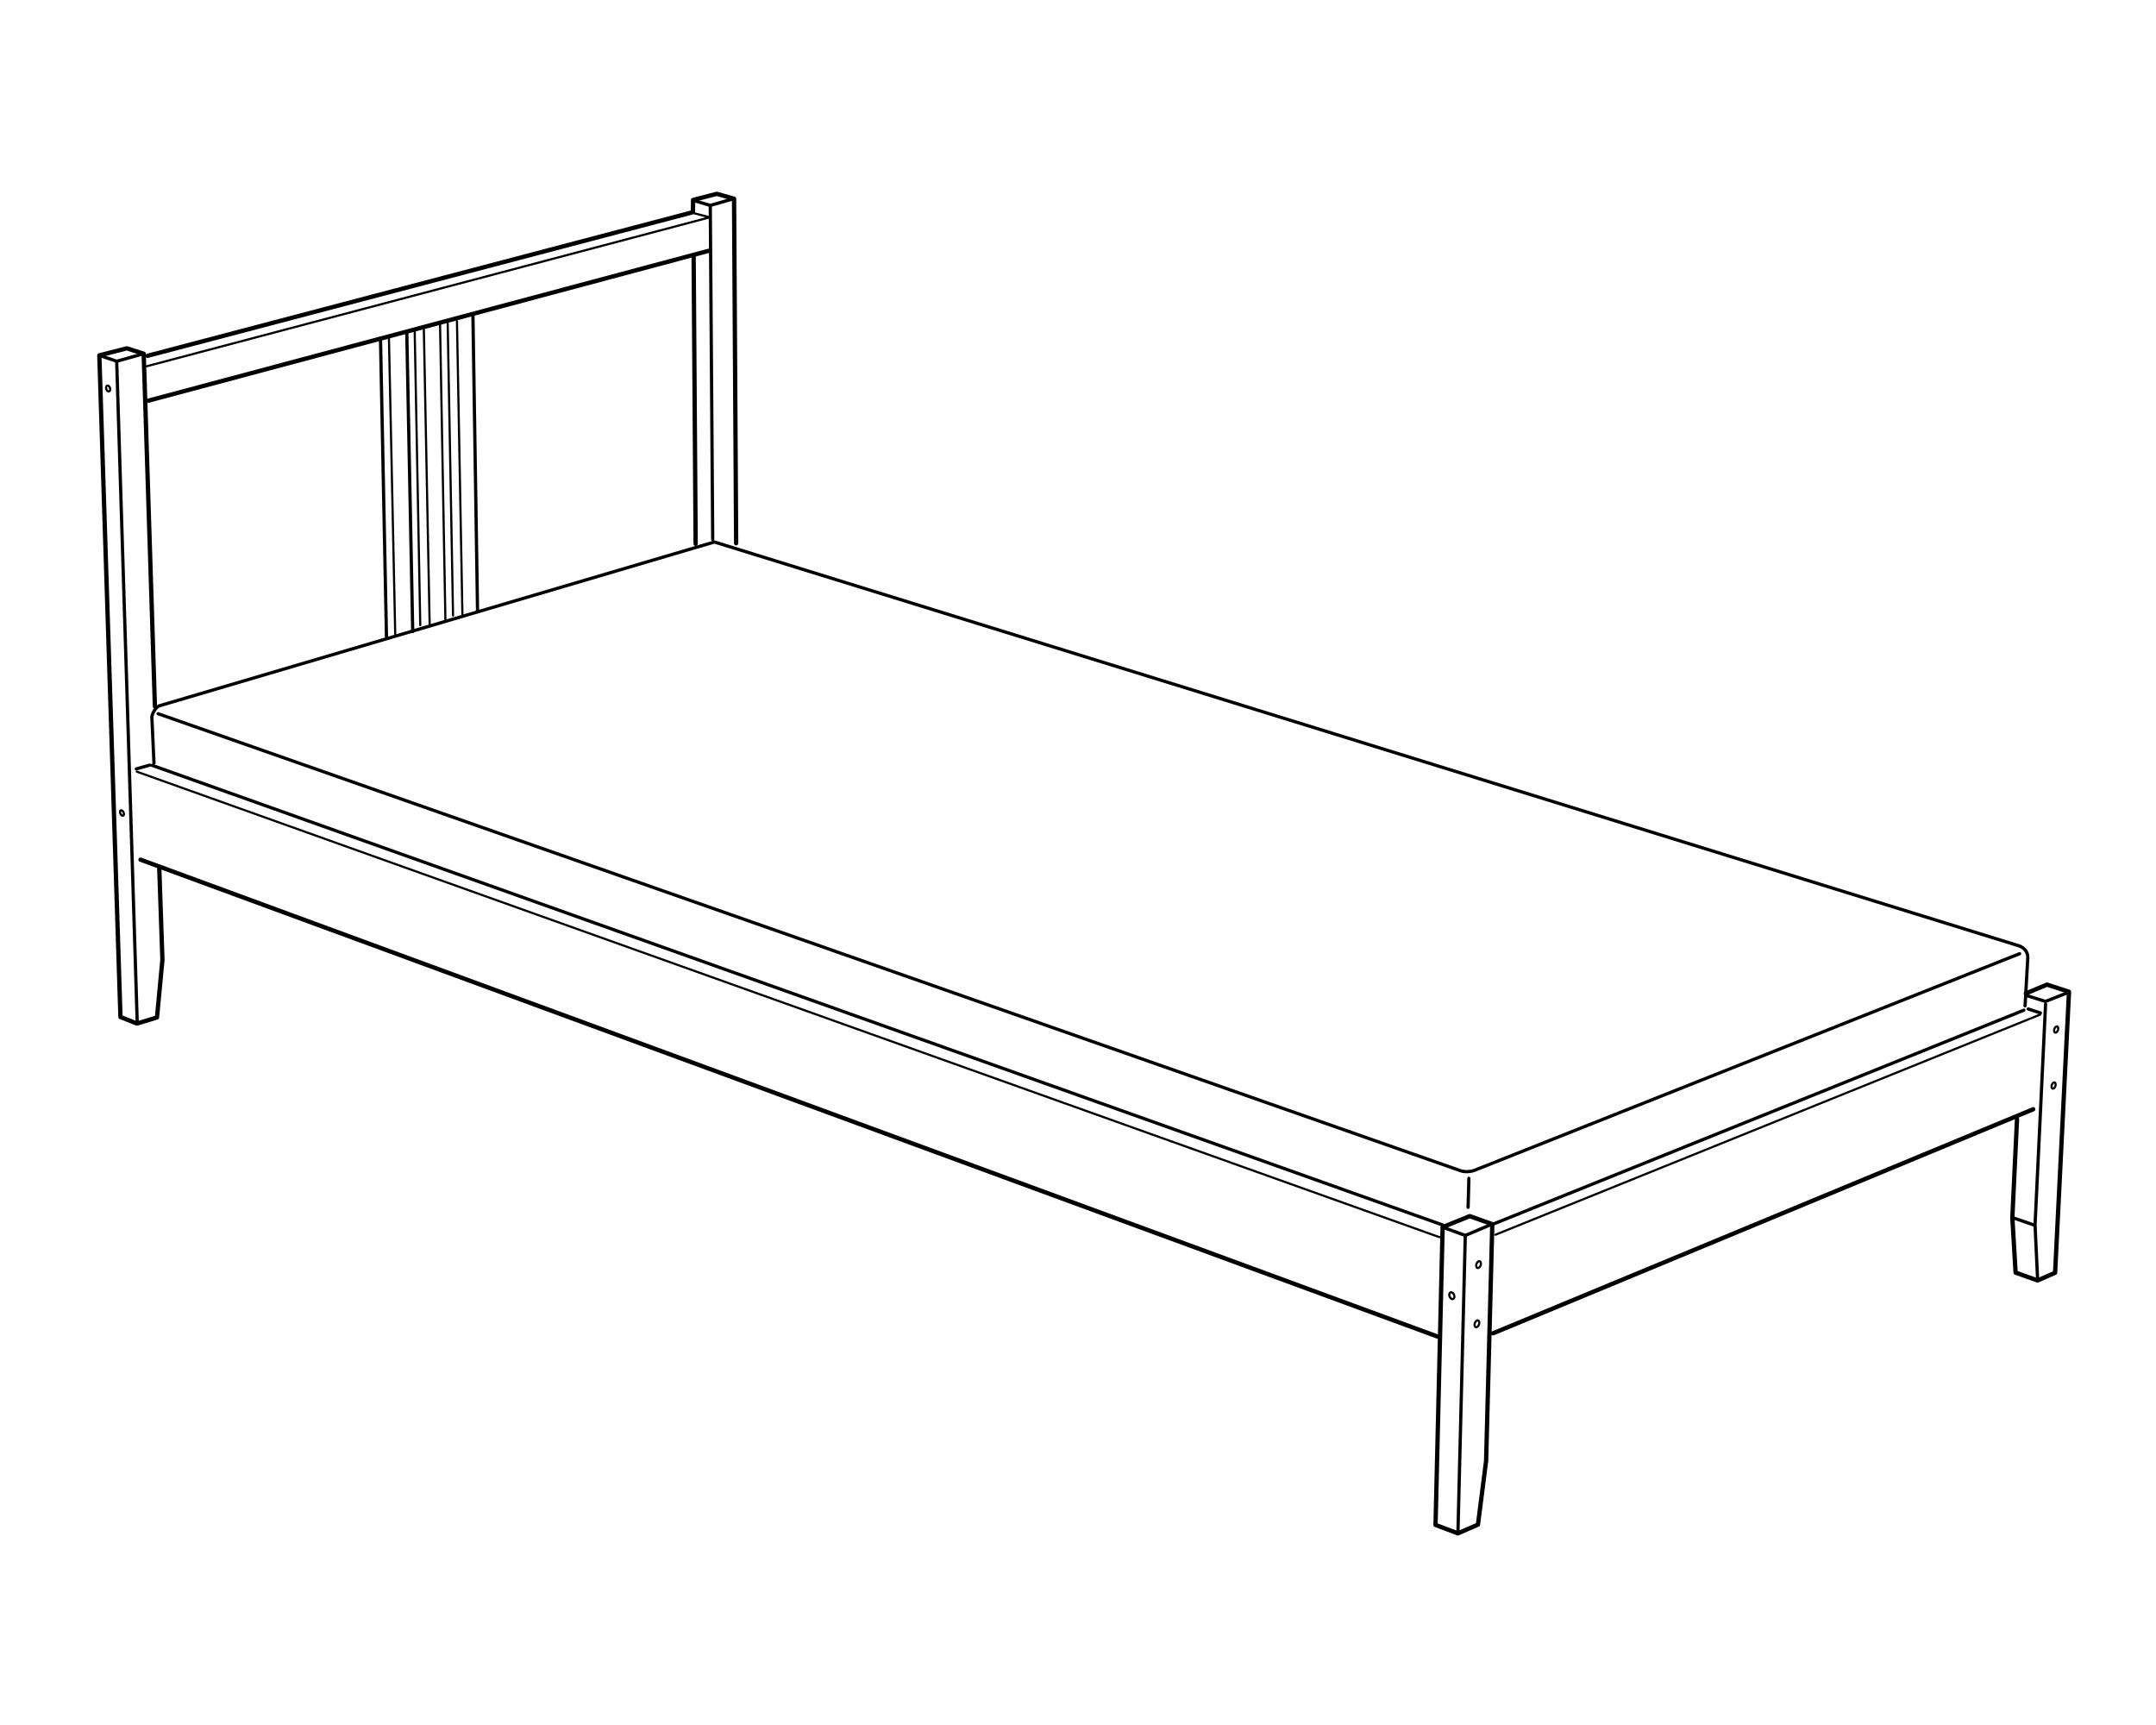
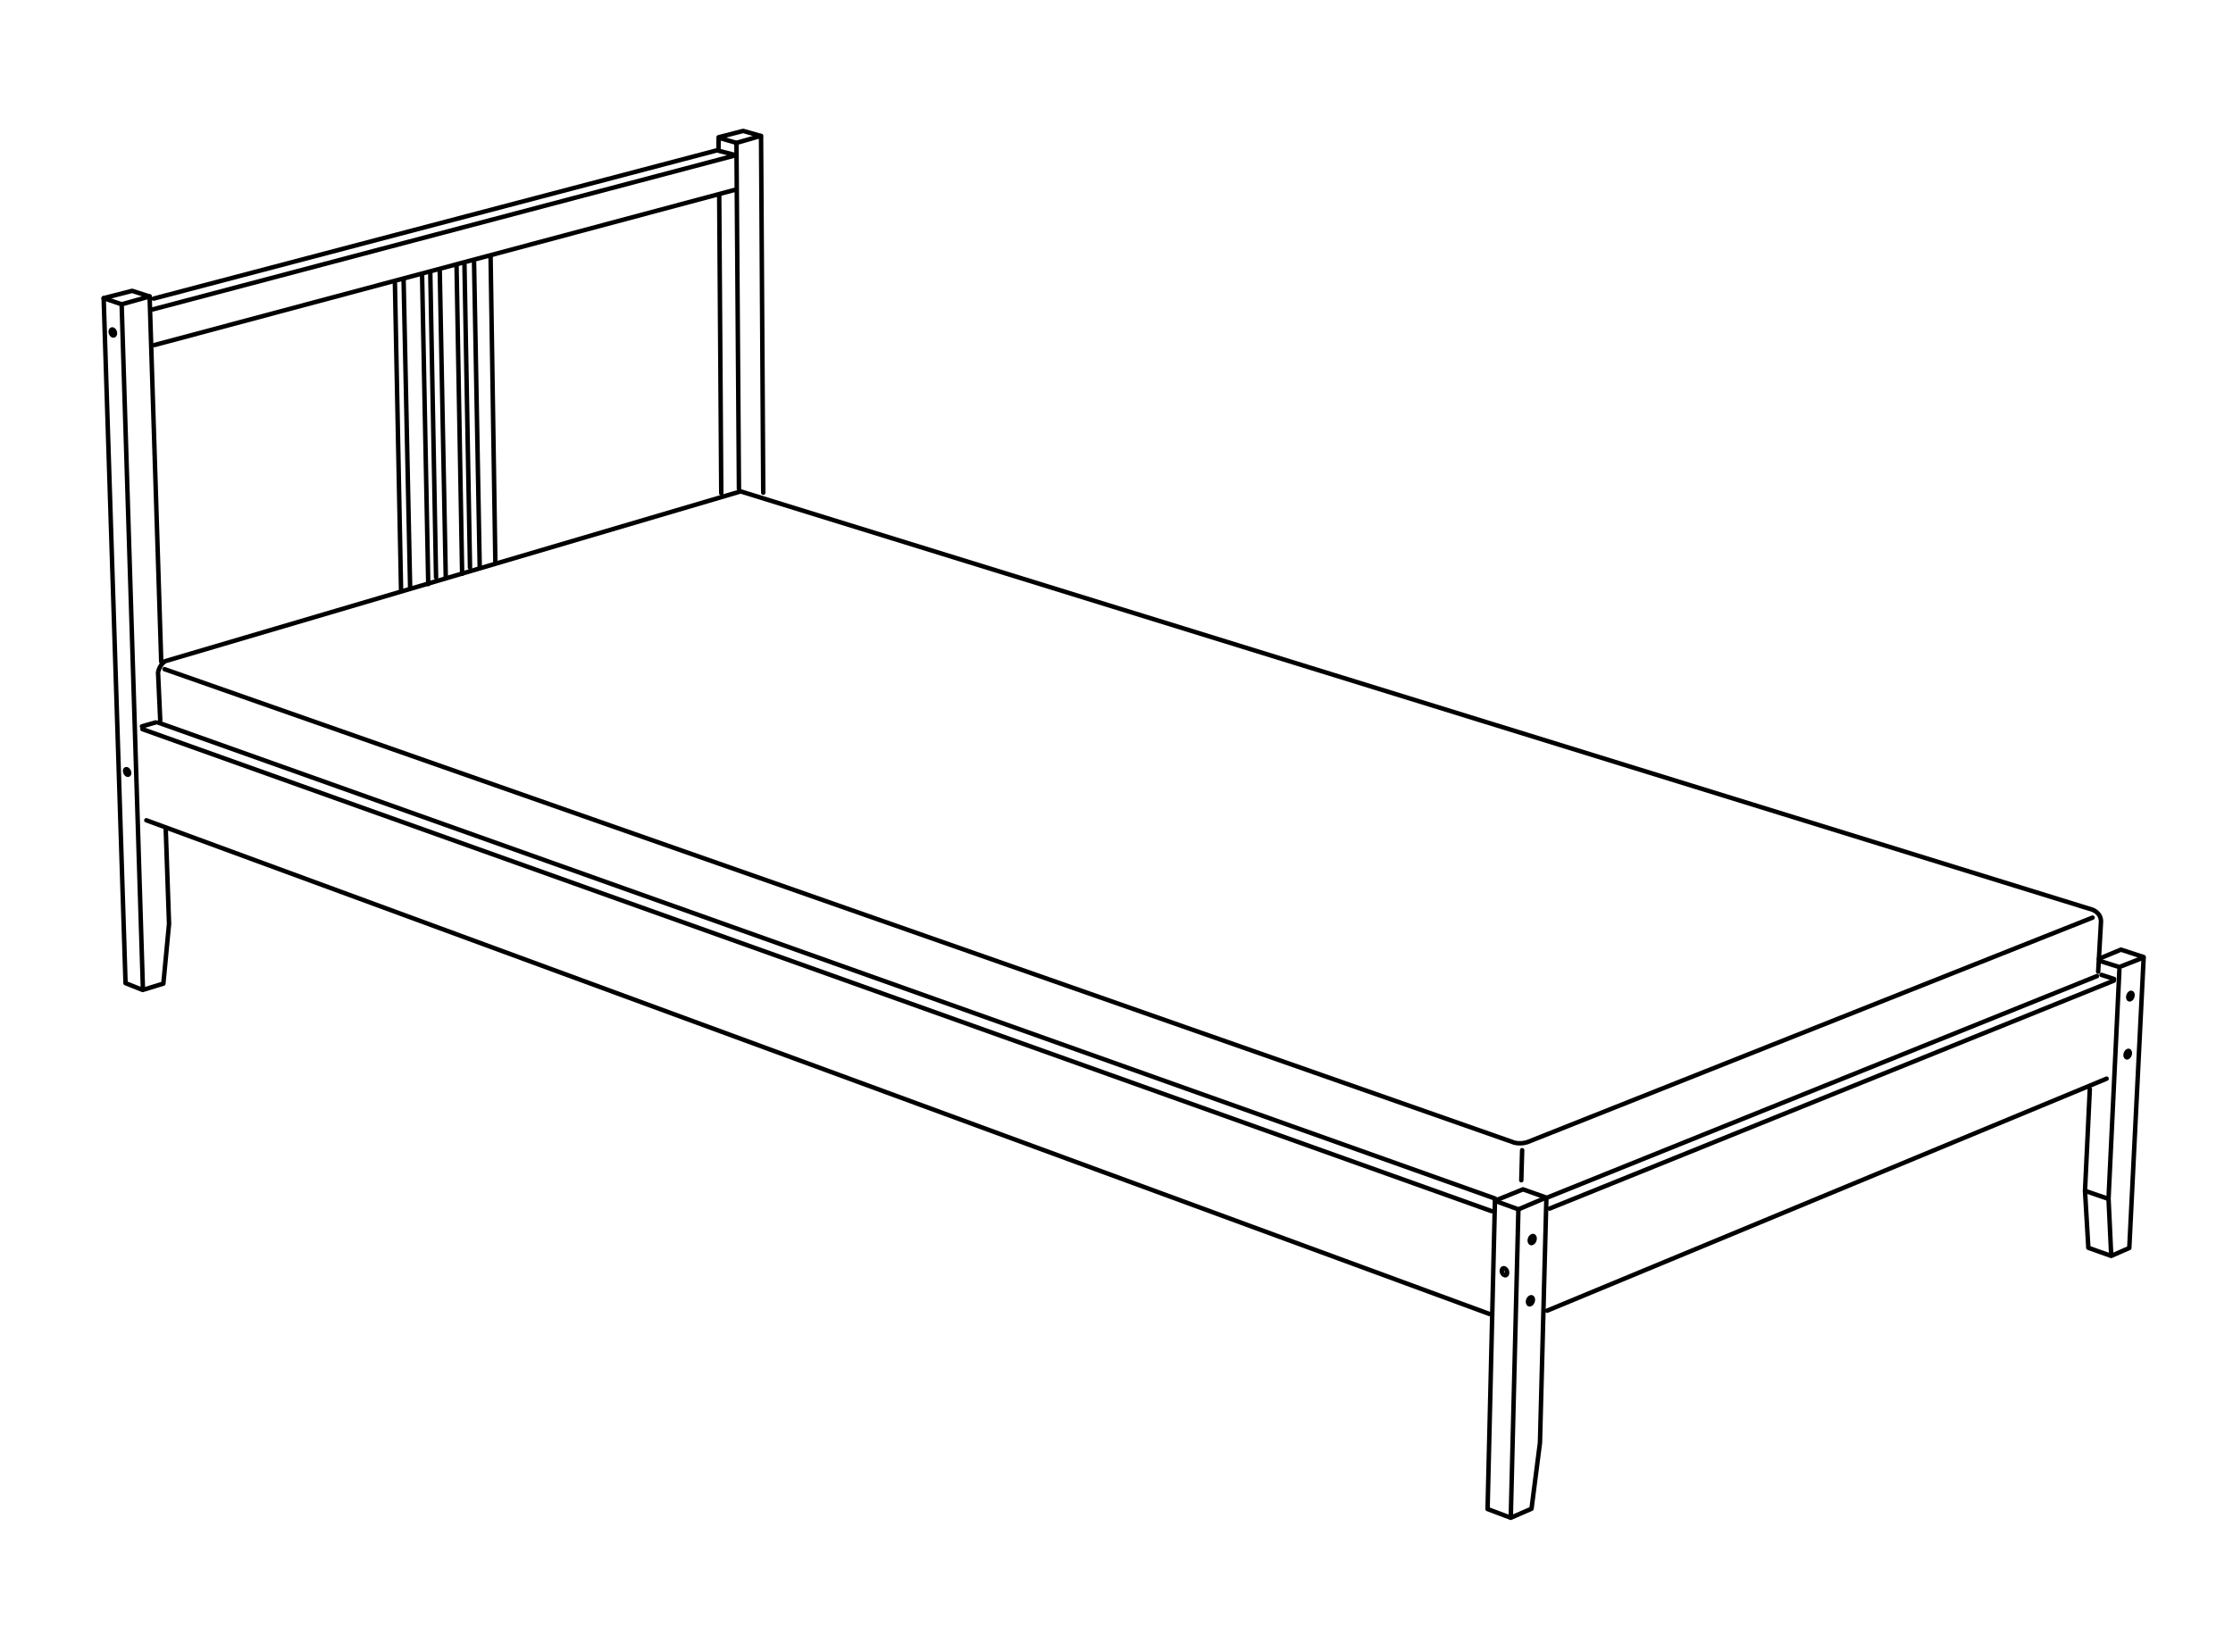
- <svg xmlns="http://www.w3.org/2000/svg" version="1.1" id="Layer_1" x="0px" y="0px" viewBox="345.5 235 500 400" enable-background="new 345.5 235 500 400" xml:space="preserve">
-   <polyline fill="none" stroke="#000000" stroke-linecap="round" stroke-linejoin="round" points="381.424,398.808 378.826,317.022   374.914,315.769 368.536,317.406 373.436,470.824 377.272,472.348 381.908,470.929 383.169,457.555 382.435,436.34 " />
-   <polyline fill="none" stroke="#000000" stroke-width="0.75" stroke-linecap="round" stroke-linejoin="round" points="  368.535,317.406 372.561,318.771 378.829,317.021 " />
-   <line fill="none" stroke="#000000" stroke-width="0.75" stroke-linecap="round" stroke-linejoin="round" x1="372.561" y1="318.772" x2="377.322" y2="472.086" />
-   <polyline fill="none" stroke="#000000" stroke-linecap="round" stroke-linejoin="round" points="506.201,284.101 506.233,281.366   511.729,279.945 515.738,281.082 516.22,360.969 " />
-   <line fill="none" stroke="#000000" stroke-linecap="round" stroke-linejoin="round" x1="379.728" y1="317.504" x2="505.972" y2="284.261" />
-   <polyline fill="none" stroke="#000000" stroke-width="0.5" stroke-linecap="round" stroke-linejoin="round" points="  506.268,284.391 510.108,285.388 379.563,319.918 " />
-   <line fill="none" stroke="#000000" stroke-linecap="round" stroke-linejoin="round" x1="379.913" y1="327.91" x2="509.768" y2="293.179" />
-   <line fill="none" stroke="#000000" stroke-linecap="round" stroke-linejoin="round" x1="506.362" y1="294.341" x2="506.828" y2="361.099" />
-   <polyline fill="none" stroke="#000000" stroke-width="0.75" stroke-linecap="round" stroke-linejoin="round" points="  506.467,281.523 510.22,282.63 515.685,281.064 " />
-   <line fill="none" stroke="#000000" stroke-width="0.75" stroke-linecap="round" stroke-linejoin="round" x1="510.22" y1="282.629" x2="510.785" y2="360.083" />
-   <line fill="none" stroke="#000000" stroke-width="0.75" stroke-linecap="round" stroke-linejoin="round" x1="433.754" y1="314.141" x2="435.124" y2="382.632" />
-   <line fill="none" stroke="#000000" stroke-width="0.5" stroke-linecap="round" stroke-linejoin="round" x1="435.697" y1="313.262" x2="437.156" y2="382.035" />
-   <line fill="none" stroke="#000000" stroke-width="0.75" stroke-linecap="round" stroke-linejoin="round" x1="439.838" y1="312.159" x2="441.213" y2="381.435" />
-   <line fill="none" stroke="#000000" stroke-width="0.5" stroke-linecap="round" stroke-linejoin="round" x1="441.675" y1="311.889" x2="442.962" y2="379.968" />
-   <line fill="none" stroke="#000000" stroke-width="0.5" stroke-linecap="round" stroke-linejoin="round" x1="443.796" y1="311.417" x2="445.138" y2="379.76" />
-   <line fill="none" stroke="#000000" stroke-width="0.5" stroke-linecap="round" stroke-linejoin="round" x1="447.554" y1="310.229" x2="448.8" y2="379.129" />
-   <line fill="none" stroke="#000000" stroke-width="0.5" stroke-linecap="round" stroke-linejoin="round" x1="449.323" y1="309.888" x2="450.566" y2="377.731" />
-   <line fill="none" stroke="#000000" stroke-width="0.5" stroke-linecap="round" stroke-linejoin="round" x1="451.475" y1="309.459" x2="452.737" y2="377.415" />
-   <line fill="none" stroke="#000000" stroke-width="0.75" stroke-linecap="round" stroke-linejoin="round" x1="455.178" y1="308.074" x2="456.247" y2="376.754" />
+ <svg xmlns="http://www.w3.org/2000/svg" version="1.1" id="Layer_1" x="0px" y="0px" viewBox="0 6.5 50 37" enable-background="new 0 6.5 50 37" xml:space="preserve">
+   <polyline fill="none" stroke="#000000" stroke-width="0.1" stroke-linecap="round" stroke-linejoin="round" points="3.61,21.318   3.35,13.14 2.959,13.014 2.321,13.178 2.811,28.52 3.195,28.672 3.658,28.53 3.785,27.193 3.711,25.071 " />
+   <polyline fill="none" stroke="#000000" stroke-width="0.1" stroke-linecap="round" stroke-linejoin="round" points="2.321,13.178   2.724,13.315 3.351,13.14 " />
+   <line fill="none" stroke="#000000" stroke-width="0.1" stroke-linecap="round" stroke-linejoin="round" x1="2.724" y1="13.315" x2="3.2" y2="28.646" />
+   <polyline fill="none" stroke="#000000" stroke-width="0.1" stroke-linecap="round" stroke-linejoin="round" points="16.088,9.848   16.091,9.574 16.641,9.432 17.041,9.546 17.09,17.534 " />
+   <line fill="none" stroke="#000000" stroke-width="0.1" stroke-linecap="round" stroke-linejoin="round" x1="3.44" y1="13.188" x2="16.065" y2="9.864" />
+   <polyline fill="none" stroke="#000000" stroke-width="0.1" stroke-linecap="round" stroke-linejoin="round" points="16.094,9.877   16.478,9.976 3.424,13.429 " />
+   <line fill="none" stroke="#000000" stroke-width="0.1" stroke-linecap="round" stroke-linejoin="round" x1="3.459" y1="14.228" x2="16.444" y2="10.755" />
+   <line fill="none" stroke="#000000" stroke-width="0.1" stroke-linecap="round" stroke-linejoin="round" x1="16.104" y1="10.872" x2="16.15" y2="17.547" />
+   <polyline fill="none" stroke="#000000" stroke-width="0.1" stroke-linecap="round" stroke-linejoin="round" points="16.114,9.59   16.49,9.7 17.036,9.544 " />
+   <line fill="none" stroke="#000000" stroke-width="0.1" stroke-linecap="round" stroke-linejoin="round" x1="16.49" y1="9.7" x2="16.546" y2="17.446" />
+   <line fill="none" stroke="#000000" stroke-width="0.1" stroke-linecap="round" stroke-linejoin="round" x1="8.843" y1="12.852" x2="8.98" y2="19.701" />
+   <line fill="none" stroke="#000000" stroke-width="0.1" stroke-linecap="round" stroke-linejoin="round" x1="9.037" y1="12.764" x2="9.183" y2="19.641" />
+   <line fill="none" stroke="#000000" stroke-width="0.1" stroke-linecap="round" stroke-linejoin="round" x1="9.451" y1="12.653" x2="9.589" y2="19.581" />
+   <line fill="none" stroke="#000000" stroke-width="0.1" stroke-linecap="round" stroke-linejoin="round" x1="9.635" y1="12.626" x2="9.764" y2="19.434" />
+   <line fill="none" stroke="#000000" stroke-width="0.1" stroke-linecap="round" stroke-linejoin="round" x1="9.847" y1="12.579" x2="9.981" y2="19.413" />
+   <line fill="none" stroke="#000000" stroke-width="0.1" stroke-linecap="round" stroke-linejoin="round" x1="10.223" y1="12.46" x2="10.348" y2="19.35" />
+   <line fill="none" stroke="#000000" stroke-width="0.1" stroke-linecap="round" stroke-linejoin="round" x1="10.4" y1="12.426" x2="10.524" y2="19.211" />
+   <line fill="none" stroke="#000000" stroke-width="0.1" stroke-linecap="round" stroke-linejoin="round" x1="10.615" y1="12.383" x2="10.741" y2="19.179" />
+   <line fill="none" stroke="#000000" stroke-width="0.1" stroke-linecap="round" stroke-linejoin="round" x1="10.985" y1="12.245" x2="11.092" y2="19.113" />
  <g>
-     <path fill="none" stroke="#000000" stroke-width="0.5" stroke-linecap="round" stroke-linejoin="round" d="M374.15,423.373   c0.154,0.343,0.112,0.69-0.09,0.773c-0.201,0.085-0.489-0.124-0.638-0.468c-0.152-0.343-0.112-0.69,0.094-0.773   C373.717,422.821,374.001,423.028,374.15,423.373z" />
-     <path fill="none" stroke="#000000" stroke-width="0.5" stroke-linecap="round" stroke-linejoin="round" d="M371.009,324.959   c0.121,0.374,0.027,0.737-0.211,0.809c-0.235,0.077-0.527-0.168-0.645-0.542c-0.124-0.374-0.03-0.737,0.209-0.811   C370.6,324.343,370.89,324.584,371.009,324.959z" />
+     <path fill="none" stroke="#000000" stroke-width="0.1" stroke-linecap="round" stroke-linejoin="round" d="M2.883,23.775   c0.015,0.034,0.011,0.069-0.009,0.077c-0.02,0.008-0.049-0.012-0.064-0.047c-0.015-0.034-0.011-0.069,0.009-0.077   C2.839,23.72,2.868,23.74,2.883,23.775z" />
+     <path fill="none" stroke="#000000" stroke-width="0.1" stroke-linecap="round" stroke-linejoin="round" d="M2.569,13.933   c0.012,0.037,0.003,0.074-0.021,0.081c-0.023,0.008-0.053-0.017-0.064-0.054c-0.012-0.037-0.003-0.074,0.021-0.081   C2.528,13.872,2.557,13.896,2.569,13.933z" />
  </g>
-   <line fill="none" stroke="#000000" stroke-linecap="round" stroke-linejoin="round" x1="678.898" y1="544.931" x2="378.093" y2="434.344" />
-   <line fill="none" stroke="#000000" stroke-width="0.75" stroke-linecap="round" stroke-linejoin="round" x1="380.754" y1="412.461" x2="680.098" y2="519.069" />
-   <line fill="none" stroke="#000000" stroke-width="0.5" stroke-linecap="round" stroke-linejoin="round" x1="377.217" y1="413.932" x2="679.294" y2="521.871" />
-   <polygon fill="none" stroke="#000000" stroke-linecap="round" stroke-linejoin="round" points="678.417,588.602 683.6,590.563   688.256,588.533 690.145,573.757 691.581,518.859 686.329,517.004 680.062,519.559 " />
-   <polyline fill="none" stroke="#000000" stroke-width="0.75" stroke-linecap="round" stroke-linejoin="round" points="  680.164,519.607 685.315,521.485 691.389,518.91 " />
-   <line fill="none" stroke="#000000" stroke-width="0.75" stroke-linecap="round" stroke-linejoin="round" x1="685.315" y1="521.485" x2="683.616" y2="590.293" />
-   <line fill="none" stroke="#000000" stroke-width="0.75" stroke-linecap="round" stroke-linejoin="round" x1="692.106" y1="518.719" x2="814.855" y2="469.249" />
-   <line fill="none" stroke="#000000" stroke-width="0.5" stroke-linecap="round" stroke-linejoin="round" x1="818.636" y1="470.265" x2="692.316" y2="521.31" />
-   <line fill="none" stroke="#000000" stroke-width="0.75" stroke-linecap="round" stroke-linejoin="round" x1="815.87" y1="468.962" x2="818.694" y2="469.889" />
-   <line fill="none" stroke="#000000" stroke-linecap="round" stroke-linejoin="round" x1="691.756" y1="544.173" x2="817.025" y2="492.216" />
-   <polyline fill="none" stroke="#000000" stroke-linecap="round" stroke-linejoin="round" points="815.31,465.363 820.229,463.315   825.324,464.977 822.101,530.133 818.041,531.919 812.938,530.099 812.184,517.354 813.267,494.534 " />
-   <polyline fill="none" stroke="#000000" stroke-width="0.75" stroke-linecap="round" stroke-linejoin="round" points="  815.626,465.888 819.863,467.219 825.218,465.117 " />
-   <polyline fill="none" stroke="#000000" stroke-width="0.75" stroke-linecap="round" stroke-linejoin="round" points="  819.888,467.852 817.45,519.086 818.041,531.604 " />
-   <line fill="none" stroke="#000000" stroke-width="0.75" stroke-linecap="round" stroke-linejoin="round" x1="812.36" y1="517.392" x2="817.104" y2="519.022" />
+   <line fill="none" stroke="#000000" stroke-width="0.1" stroke-linecap="round" stroke-linejoin="round" x1="33.357" y1="35.931" x2="3.277" y2="24.872" />
+   <line fill="none" stroke="#000000" stroke-width="0.1" stroke-linecap="round" stroke-linejoin="round" x1="3.543" y1="22.684" x2="33.477" y2="33.344" />
+   <line fill="none" stroke="#000000" stroke-width="0.1" stroke-linecap="round" stroke-linejoin="round" x1="3.189" y1="22.831" x2="33.397" y2="33.625" />
+   <polygon fill="none" stroke="#000000" stroke-width="0.1" stroke-linecap="round" stroke-linejoin="round" points="33.309,40.298   33.828,40.494 34.293,40.291 34.482,38.813 34.626,33.323 34.101,33.138 33.474,33.393 " />
+   <polyline fill="none" stroke="#000000" stroke-width="0.1" stroke-linecap="round" stroke-linejoin="round" points="33.484,33.398   33.999,33.586 34.607,33.328 " />
+   <line fill="none" stroke="#000000" stroke-width="0.1" stroke-linecap="round" stroke-linejoin="round" x1="33.999" y1="33.586" x2="33.829" y2="40.467" />
+   <line fill="none" stroke="#000000" stroke-width="0.1" stroke-linecap="round" stroke-linejoin="round" x1="34.678" y1="33.309" x2="46.953" y2="28.362" />
+   <line fill="none" stroke="#000000" stroke-width="0.1" stroke-linecap="round" stroke-linejoin="round" x1="47.331" y1="28.464" x2="34.699" y2="33.568" />
+   <line fill="none" stroke="#000000" stroke-width="0.1" stroke-linecap="round" stroke-linejoin="round" x1="47.055" y1="28.334" x2="47.337" y2="28.426" />
+   <line fill="none" stroke="#000000" stroke-width="0.1" stroke-linecap="round" stroke-linejoin="round" x1="34.643" y1="35.855" x2="47.17" y2="30.659" />
+   <polyline fill="none" stroke="#000000" stroke-width="0.1" stroke-linecap="round" stroke-linejoin="round" points="46.999,27.974   47.491,27.769 48,27.935 47.678,34.451 47.272,34.629 46.761,34.447 46.686,33.173 46.794,30.891 " />
+   <polyline fill="none" stroke="#000000" stroke-width="0.1" stroke-linecap="round" stroke-linejoin="round" points="47.03,28.026   47.454,28.159 47.989,27.949 " />
+   <polyline fill="none" stroke="#000000" stroke-width="0.1" stroke-linecap="round" stroke-linejoin="round" points="47.456,28.223   47.213,33.346 47.272,34.598 " />
+   <line fill="none" stroke="#000000" stroke-width="0.1" stroke-linecap="round" stroke-linejoin="round" x1="46.704" y1="33.177" x2="47.178" y2="33.34" />
  <g>
-     <path fill="none" stroke="#000000" stroke-width="0.5" stroke-linecap="round" stroke-linejoin="round" d="M822.763,473.87   c-0.132,0.397-0.428,0.657-0.657,0.578c-0.235-0.074-0.312-0.459-0.175-0.856c0.134-0.397,0.427-0.657,0.666-0.58   C822.824,473.089,822.899,473.471,822.763,473.87z" />
-     <path fill="none" stroke="#000000" stroke-width="0.5" stroke-linecap="round" stroke-linejoin="round" d="M822.168,486.858   c-0.137,0.399-0.433,0.657-0.661,0.58c-0.226-0.077-0.307-0.459-0.171-0.858c0.134-0.397,0.427-0.657,0.661-0.58   C822.224,486.077,822.3,486.462,822.168,486.858z" />
-     <path fill="none" stroke="#000000" stroke-width="0.5" stroke-linecap="round" stroke-linejoin="round" d="M688.881,528.403   c-0.148,0.429-0.482,0.706-0.753,0.619c-0.262-0.09-0.359-0.51-0.215-0.941c0.15-0.427,0.486-0.704,0.753-0.617   C688.929,527.552,689.023,527.976,688.881,528.403z" />
-     <path fill="none" stroke="#000000" stroke-width="0.5" stroke-linecap="round" stroke-linejoin="round" d="M688.496,542.127   c-0.148,0.431-0.482,0.706-0.753,0.619c-0.262-0.087-0.359-0.51-0.22-0.941c0.15-0.427,0.491-0.704,0.758-0.617   C688.54,541.276,688.639,541.698,688.496,542.127z" />
-     <path fill="none" stroke="#000000" stroke-width="0.5" stroke-linecap="round" stroke-linejoin="round" d="M682.713,535.251   c0.175,0.421,0.079,0.854-0.207,0.968c-0.284,0.115-0.657-0.137-0.826-0.56c-0.171-0.419-0.074-0.854,0.211-0.969   C682.175,534.581,682.551,534.829,682.713,535.251z" />
+     <path fill="none" stroke="#000000" stroke-width="0.1" stroke-linecap="round" stroke-linejoin="round" d="M47.744,28.824   c-0.013,0.04-0.043,0.066-0.066,0.058c-0.023-0.007-0.031-0.046-0.017-0.086c0.013-0.04,0.043-0.066,0.067-0.058   C47.75,28.746,47.758,28.785,47.744,28.824z" />
+     <path fill="none" stroke="#000000" stroke-width="0.1" stroke-linecap="round" stroke-linejoin="round" d="M47.684,30.123   c-0.014,0.04-0.043,0.066-0.066,0.058c-0.023-0.008-0.031-0.046-0.017-0.086c0.013-0.04,0.043-0.066,0.066-0.058   C47.69,30.045,47.698,30.084,47.684,30.123z" />
+     <path fill="none" stroke="#000000" stroke-width="0.1" stroke-linecap="round" stroke-linejoin="round" d="M34.356,34.278   c-0.015,0.043-0.048,0.071-0.075,0.062c-0.026-0.009-0.036-0.051-0.022-0.094c0.015-0.043,0.049-0.07,0.075-0.062   C34.361,34.193,34.37,34.235,34.356,34.278z" />
+     <path fill="none" stroke="#000000" stroke-width="0.1" stroke-linecap="round" stroke-linejoin="round" d="M34.317,35.65   c-0.015,0.043-0.048,0.071-0.075,0.062c-0.026-0.009-0.036-0.051-0.022-0.094c0.015-0.043,0.049-0.07,0.076-0.062   C34.322,35.565,34.332,35.607,34.317,35.65z" />
+     <path fill="none" stroke="#000000" stroke-width="0.1" stroke-linecap="round" stroke-linejoin="round" d="M33.739,34.963   c0.017,0.042,0.008,0.085-0.021,0.097c-0.028,0.012-0.066-0.014-0.083-0.056c-0.017-0.042-0.007-0.085,0.021-0.097   C33.685,34.896,33.723,34.92,33.739,34.963z" />
  </g>
  <g>
-     <path fill="none" stroke="#000000" stroke-width="0.75" stroke-linecap="round" stroke-linejoin="round" d="M381.208,411.936   l-0.491-10.713c0,0,0.28-1.68,1.611-2.521l128.841-38.023l302.706,93.69c0,0,1.961,0.699,1.891,2.73l-0.632,11.135" />
-     <path fill="none" stroke="#000000" stroke-width="0.75" stroke-linecap="round" stroke-linejoin="round" d="M813.874,456.143   l-126.414,50.23c0,0-1.306,0.56-2.986,0.186L382.165,400.499" />
+     <path fill="none" stroke="#000000" stroke-width="0.1" stroke-linecap="round" stroke-linejoin="round" d="M3.588,22.631   L3.539,21.56c0,0,0.028-0.168,0.161-0.252l12.884-3.802l30.271,9.369c0,0,0.196,0.07,0.189,0.273l-0.063,1.114" />
+     <path fill="none" stroke="#000000" stroke-width="0.1" stroke-linecap="round" stroke-linejoin="round" d="M46.855,27.052   l-12.641,5.023c0,0-0.131,0.056-0.299,0.019L3.684,21.487" />
  </g>
-   <line fill="none" stroke="#000000" stroke-width="0.75" stroke-linecap="round" stroke-linejoin="round" x1="686.154" y1="508.241" x2="685.968" y2="514.962" />
-   <line fill="none" stroke="#000000" stroke-width="0.75" stroke-linecap="round" stroke-linejoin="round" x1="380.193" y1="412.426" x2="377.112" y2="413.302" />
+   <line fill="none" stroke="#000000" stroke-width="0.1" stroke-linecap="round" stroke-linejoin="round" x1="34.083" y1="32.262" x2="34.064" y2="32.934" />
+   <line fill="none" stroke="#000000" stroke-width="0.1" stroke-linecap="round" stroke-linejoin="round" x1="3.487" y1="22.68" x2="3.179" y2="22.768" />
</svg>
